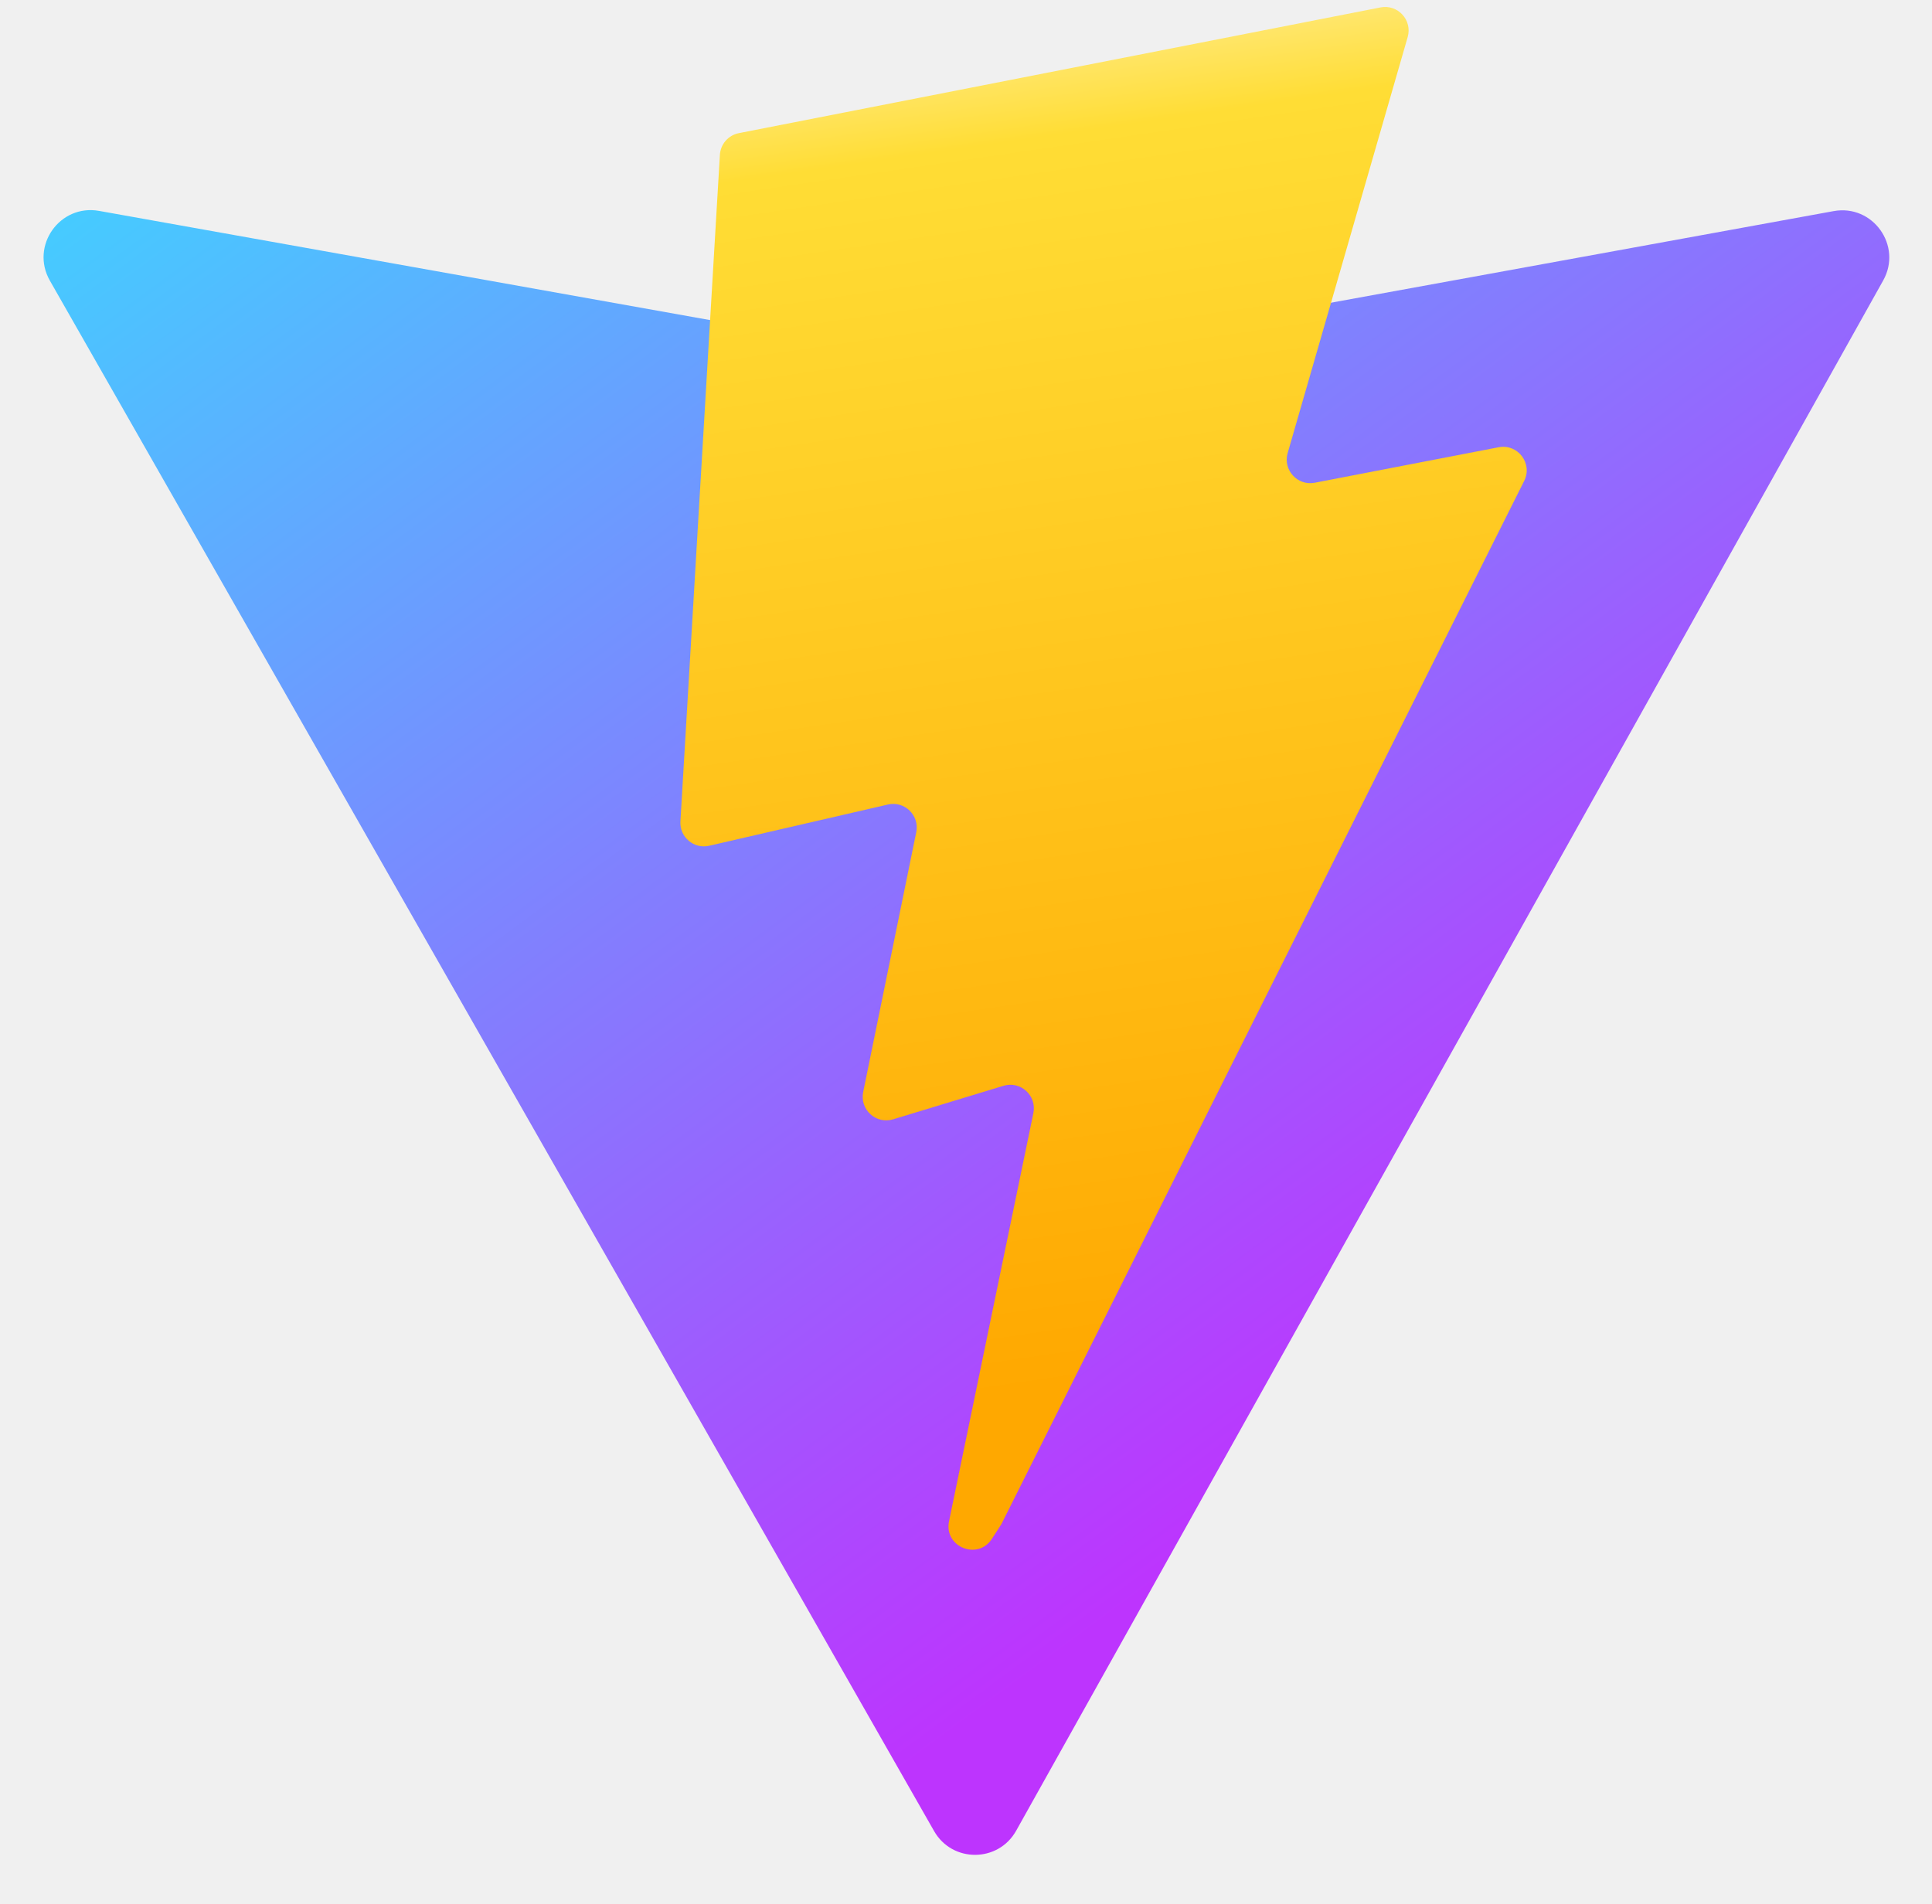
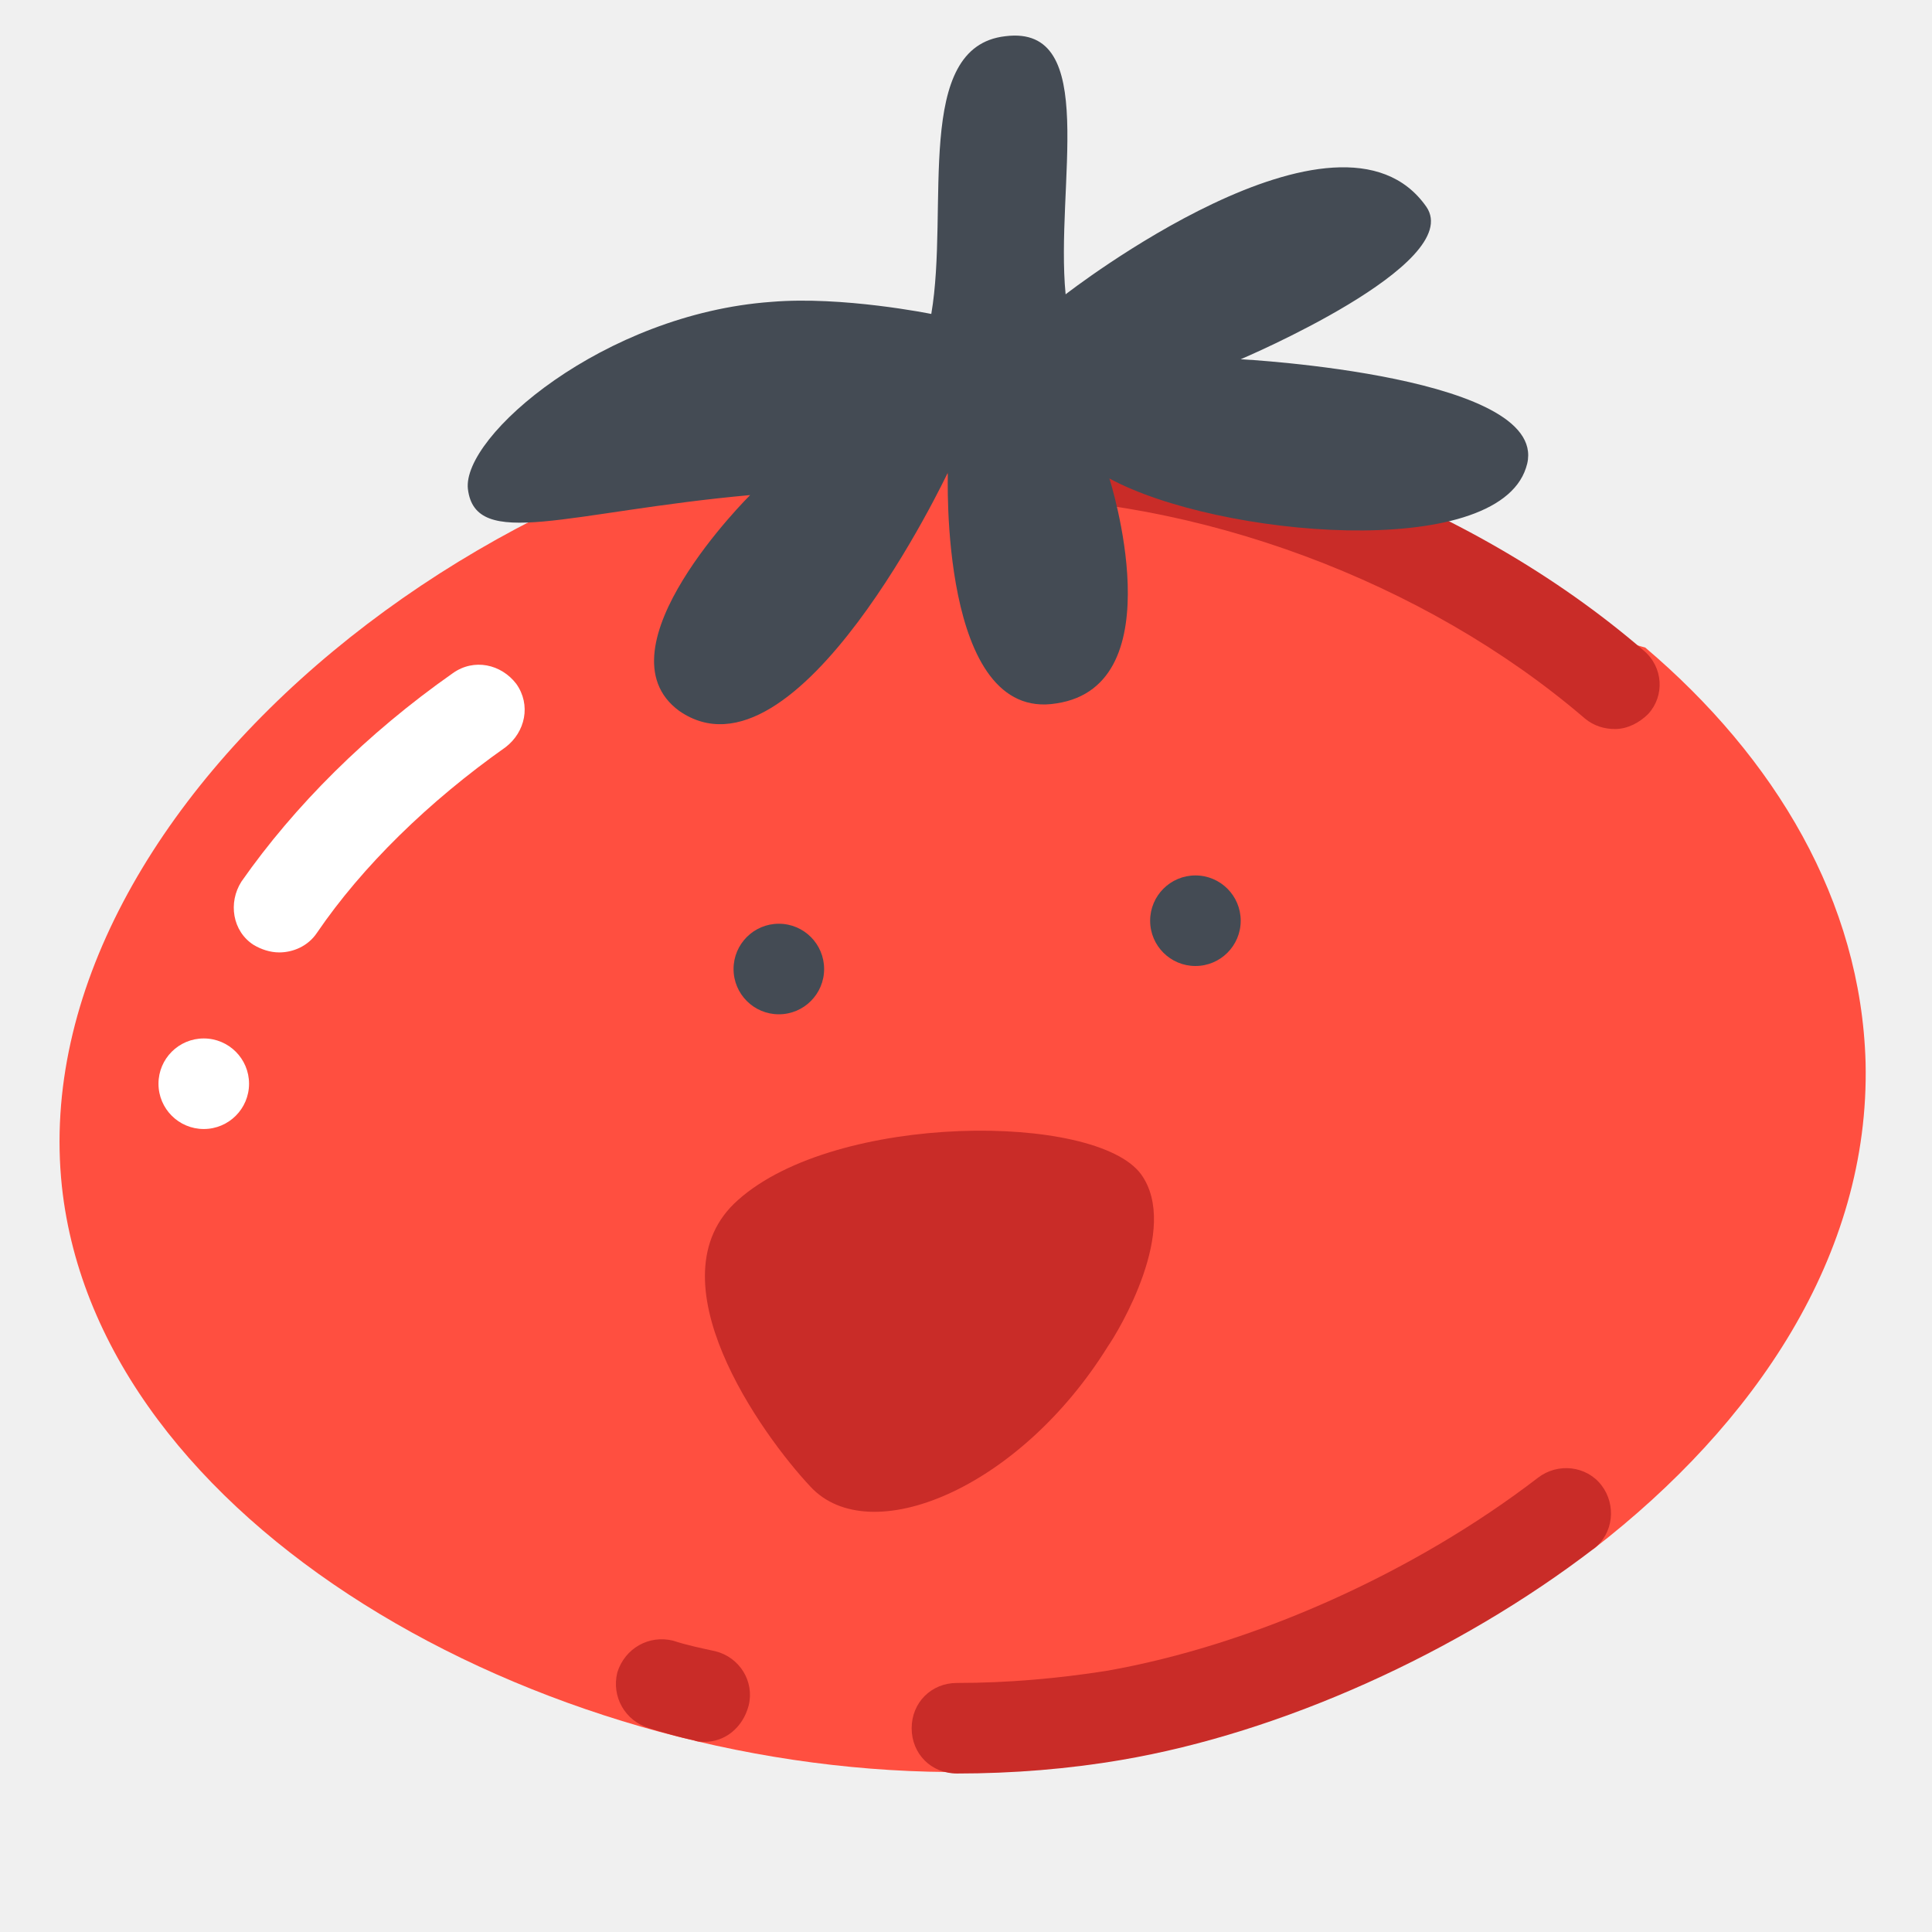
- <svg xmlns="http://www.w3.org/2000/svg" width="410" height="404" viewBox="0 0 410 404" fill="none">
-   <path d="M399.641 59.525L215.643 388.545C211.844 395.338 202.084 395.378 198.228 388.618L10.582 59.556C6.381 52.19 12.68 43.267 21.028 44.759L205.223 77.682C206.398 77.892 207.601 77.89 208.776 77.676L389.119 44.806C397.439 43.289 403.768 52.143 399.641 59.525Z" fill="url(#paint0_linear)" />
-   <path d="M292.965 1.574L156.801 28.255C154.563 28.694 152.906 30.59 152.771 32.866L144.395 174.33C144.198 177.662 147.258 180.248 150.51 179.498L188.42 170.749C191.967 169.931 195.172 173.055 194.443 176.622L183.18 231.775C182.422 235.487 185.907 238.661 189.532 237.56L212.947 230.446C216.577 229.344 220.065 232.527 219.297 236.242L201.398 322.875C200.278 328.294 207.486 331.249 210.492 326.603L212.5 323.5L323.454 102.072C325.312 98.365 322.108 94.137 318.036 94.923L279.014 102.454C275.347 103.161 272.227 99.746 273.262 96.158L298.731 7.867C299.767 4.273 296.636 0.855 292.965 1.574Z" fill="url(#paint1_linear)" />
-   <defs>
-     <linearGradient id="paint0_linear" x1="6" y1="33" x2="235" y2="344" gradientUnits="userSpaceOnUse">
-       <stop stop-color="#41D1FF" />
-       <stop offset="1" stop-color="#BD34FE" />
-     </linearGradient>
-     <linearGradient id="paint1_linear" x1="194.651" y1="8.818" x2="236.076" y2="292.989" gradientUnits="userSpaceOnUse">
-       <stop stop-color="#FFEA83" />
-       <stop offset="0.083" stop-color="#FFDD35" />
-       <stop offset="1" stop-color="#FFA800" />
-     </linearGradient>
-   </defs>
+ <svg xmlns="http://www.w3.org/2000/svg" id="Layer_1" style="enable-background:new 0 0 128 128;" version="1.1" viewBox="0 0 128 128" xml:space="preserve">
+   <style type="text/css">
+ 	.st0{fill:#F0E402;}
+ 	.st1{fill:#444B54;}
+ 	.st2{fill:#EA551B;}
+ 	.st3{fill:#FF392D;}
+ 	.st4{fill:#FFFFFF;}
+ 	.st5{fill:#57906F;}
+ 	.st6{fill:#FF9217;}
+ 	.st7{fill:#FFFAF0;}
+ 	.st8{fill:#FF4F40;}
+ 	.st9{fill:#F3E9CD;}
+ 	.st10{fill:#F75342;}
+ 	.st11{fill:none;stroke:#444B54;stroke-width:6;stroke-linecap:round;stroke-linejoin:round;stroke-miterlimit:10;}
+ 	.st12{fill:#FFFAEE;}
+ 	.st13{fill:#FFCE94;}
+ 	.st14{fill:#BC9384;}
+ 	.st15{fill:#F5999A;}
+ 	.st16{fill:#C9C9C9;}
+ 	.st17{fill:#95CDEE;}
+ 	.st18{fill:#006E9F;}
+ 	.st19{fill:#C92C28;}
+ 	.st20{fill:#75FA61;}
+ </style>
+   <g>
+     <path class="st8" d="M105.6,102.6c10.6-8.2,18.3-19.4,18-32.2c-0.3-10.7-6-20.2-14.6-27.5c0,0-7.5-2-10.9-3.9   C87.7,33,76.8,26.8,65.4,26.8c-31.1,0-64,26.3-61.3,51.8c2.4,22.3,31.4,38.6,58.7,38.8L105.6,102.6z" />
+     <path class="st19" d="M46.7,115.4c-0.2,0-0.5,0-0.7-0.1c-1-0.2-2-0.5-3-0.8c-1.6-0.5-2.5-2.1-2.1-3.7c0.5-1.6,2.1-2.5,3.7-2.1   c0.9,0.3,1.9,0.5,2.8,0.7c1.6,0.4,2.6,2,2.2,3.6C49.2,114.5,48,115.4,46.7,115.4z" />
+     <path class="st19" d="M63.4,117.5c-1.7,0-3-1.3-3-3s1.3-3,3-3c3.4,0,6.7-0.3,9.9-0.8c9.7-1.7,20.4-6.5,28.6-12.8   c1.3-1,3.2-0.8,4.2,0.5c1,1.3,0.8,3.2-0.5,4.2c-9,6.9-20.7,12.2-31.3,14C70.8,117.2,67.1,117.5,63.4,117.5z" />
+     <path class="st19" d="M107,48.3c-0.7,0-1.4-0.2-2-0.7c-10.6-9.1-25.7-14.7-39.6-14.7c-1.7,0-3-1.3-3-3s1.3-3,3-3   c15.2,0,31.9,6.2,43.5,16.2c1.3,1.1,1.4,3,0.3,4.2C108.6,47.9,107.8,48.3,107,48.3z" />
+     <path class="st4" d="M18.5,63.1c-0.6,0-1.2-0.2-1.7-0.5c-1.4-0.9-1.7-2.8-0.8-4.2c3.5-5,8.3-9.8,14-13.8c1.4-1,3.2-0.6,4.2,0.7   c1,1.4,0.6,3.2-0.7,4.2c-5.1,3.6-9.5,7.9-12.5,12.3C20.4,62.7,19.4,63.1,18.5,63.1z" />
+     <path class="st1" d="M49.7,32.8c-12.1,1.1-18.2,3.7-18.7-0.4c-0.4-3.5,9-11.6,20.1-12.4c4.7-0.4,10.6,0.8,10.6,0.8   c1.2-7-1.2-17.7,4.9-18.4c6.3-0.8,3.3,9.9,4,17.1c0,0,18.1-14.1,23.9-5.8c2.6,3.8-12.3,10.1-12.3,10.1s21,1.1,18.9,7.2   c-2,6.2-20.4,4.6-27.6,0.7c0,0,4.4,13.7-3.5,14.9c-7.8,1.3-7.2-15.3-7.2-15.3s-10,21.2-17.8,15.8C39.4,43,49.7,32.8,49.7,32.8z" />
+     <circle class="st1" cx="51.6" cy="64.2" r="3" />
+     <circle class="st1" cx="79.2" cy="61" r="3" />
+     <path class="st19" d="M48.9,79.5c-5.9,5.2,1.6,15.6,4.8,19c3.9,4.2,13.8,0.2,19.7-9.3c0.7-1,4.8-7.8,2.2-11.4   C72.6,73.7,55.4,73.7,48.9,79.5z" />
+     <circle class="st4" cx="13.5" cy="71.8" r="3" />
+   </g>
</svg>
